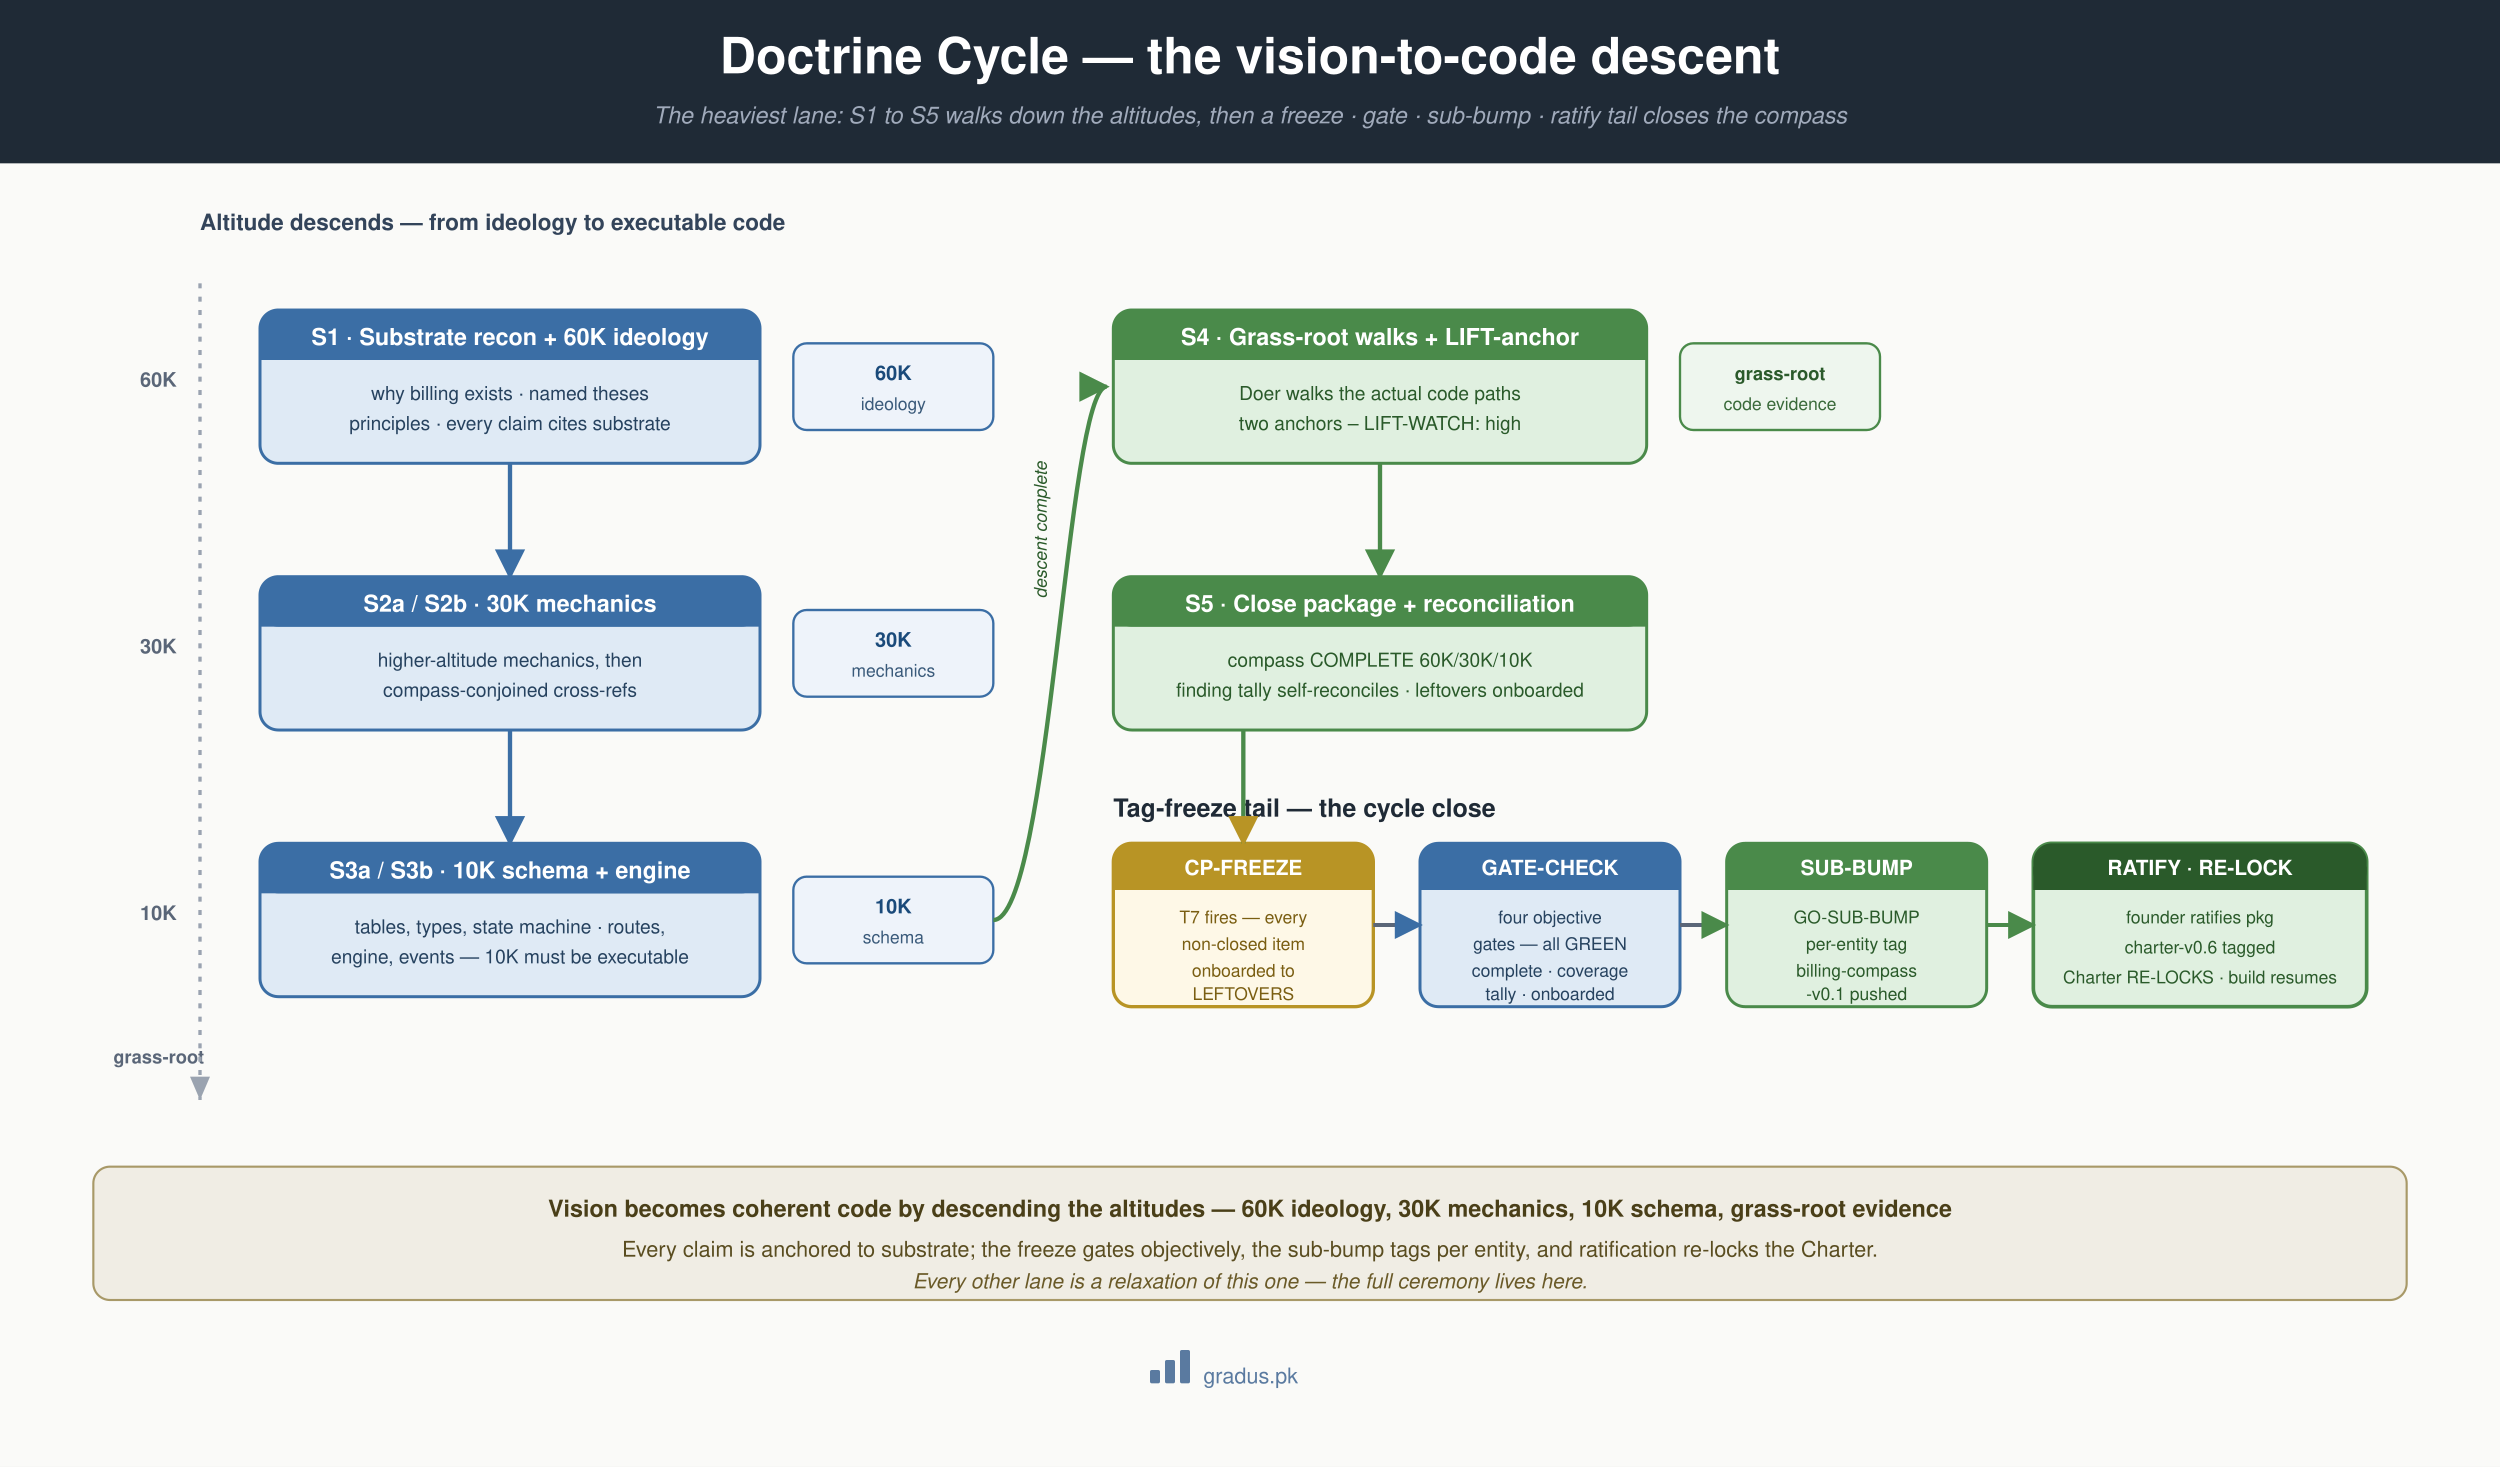
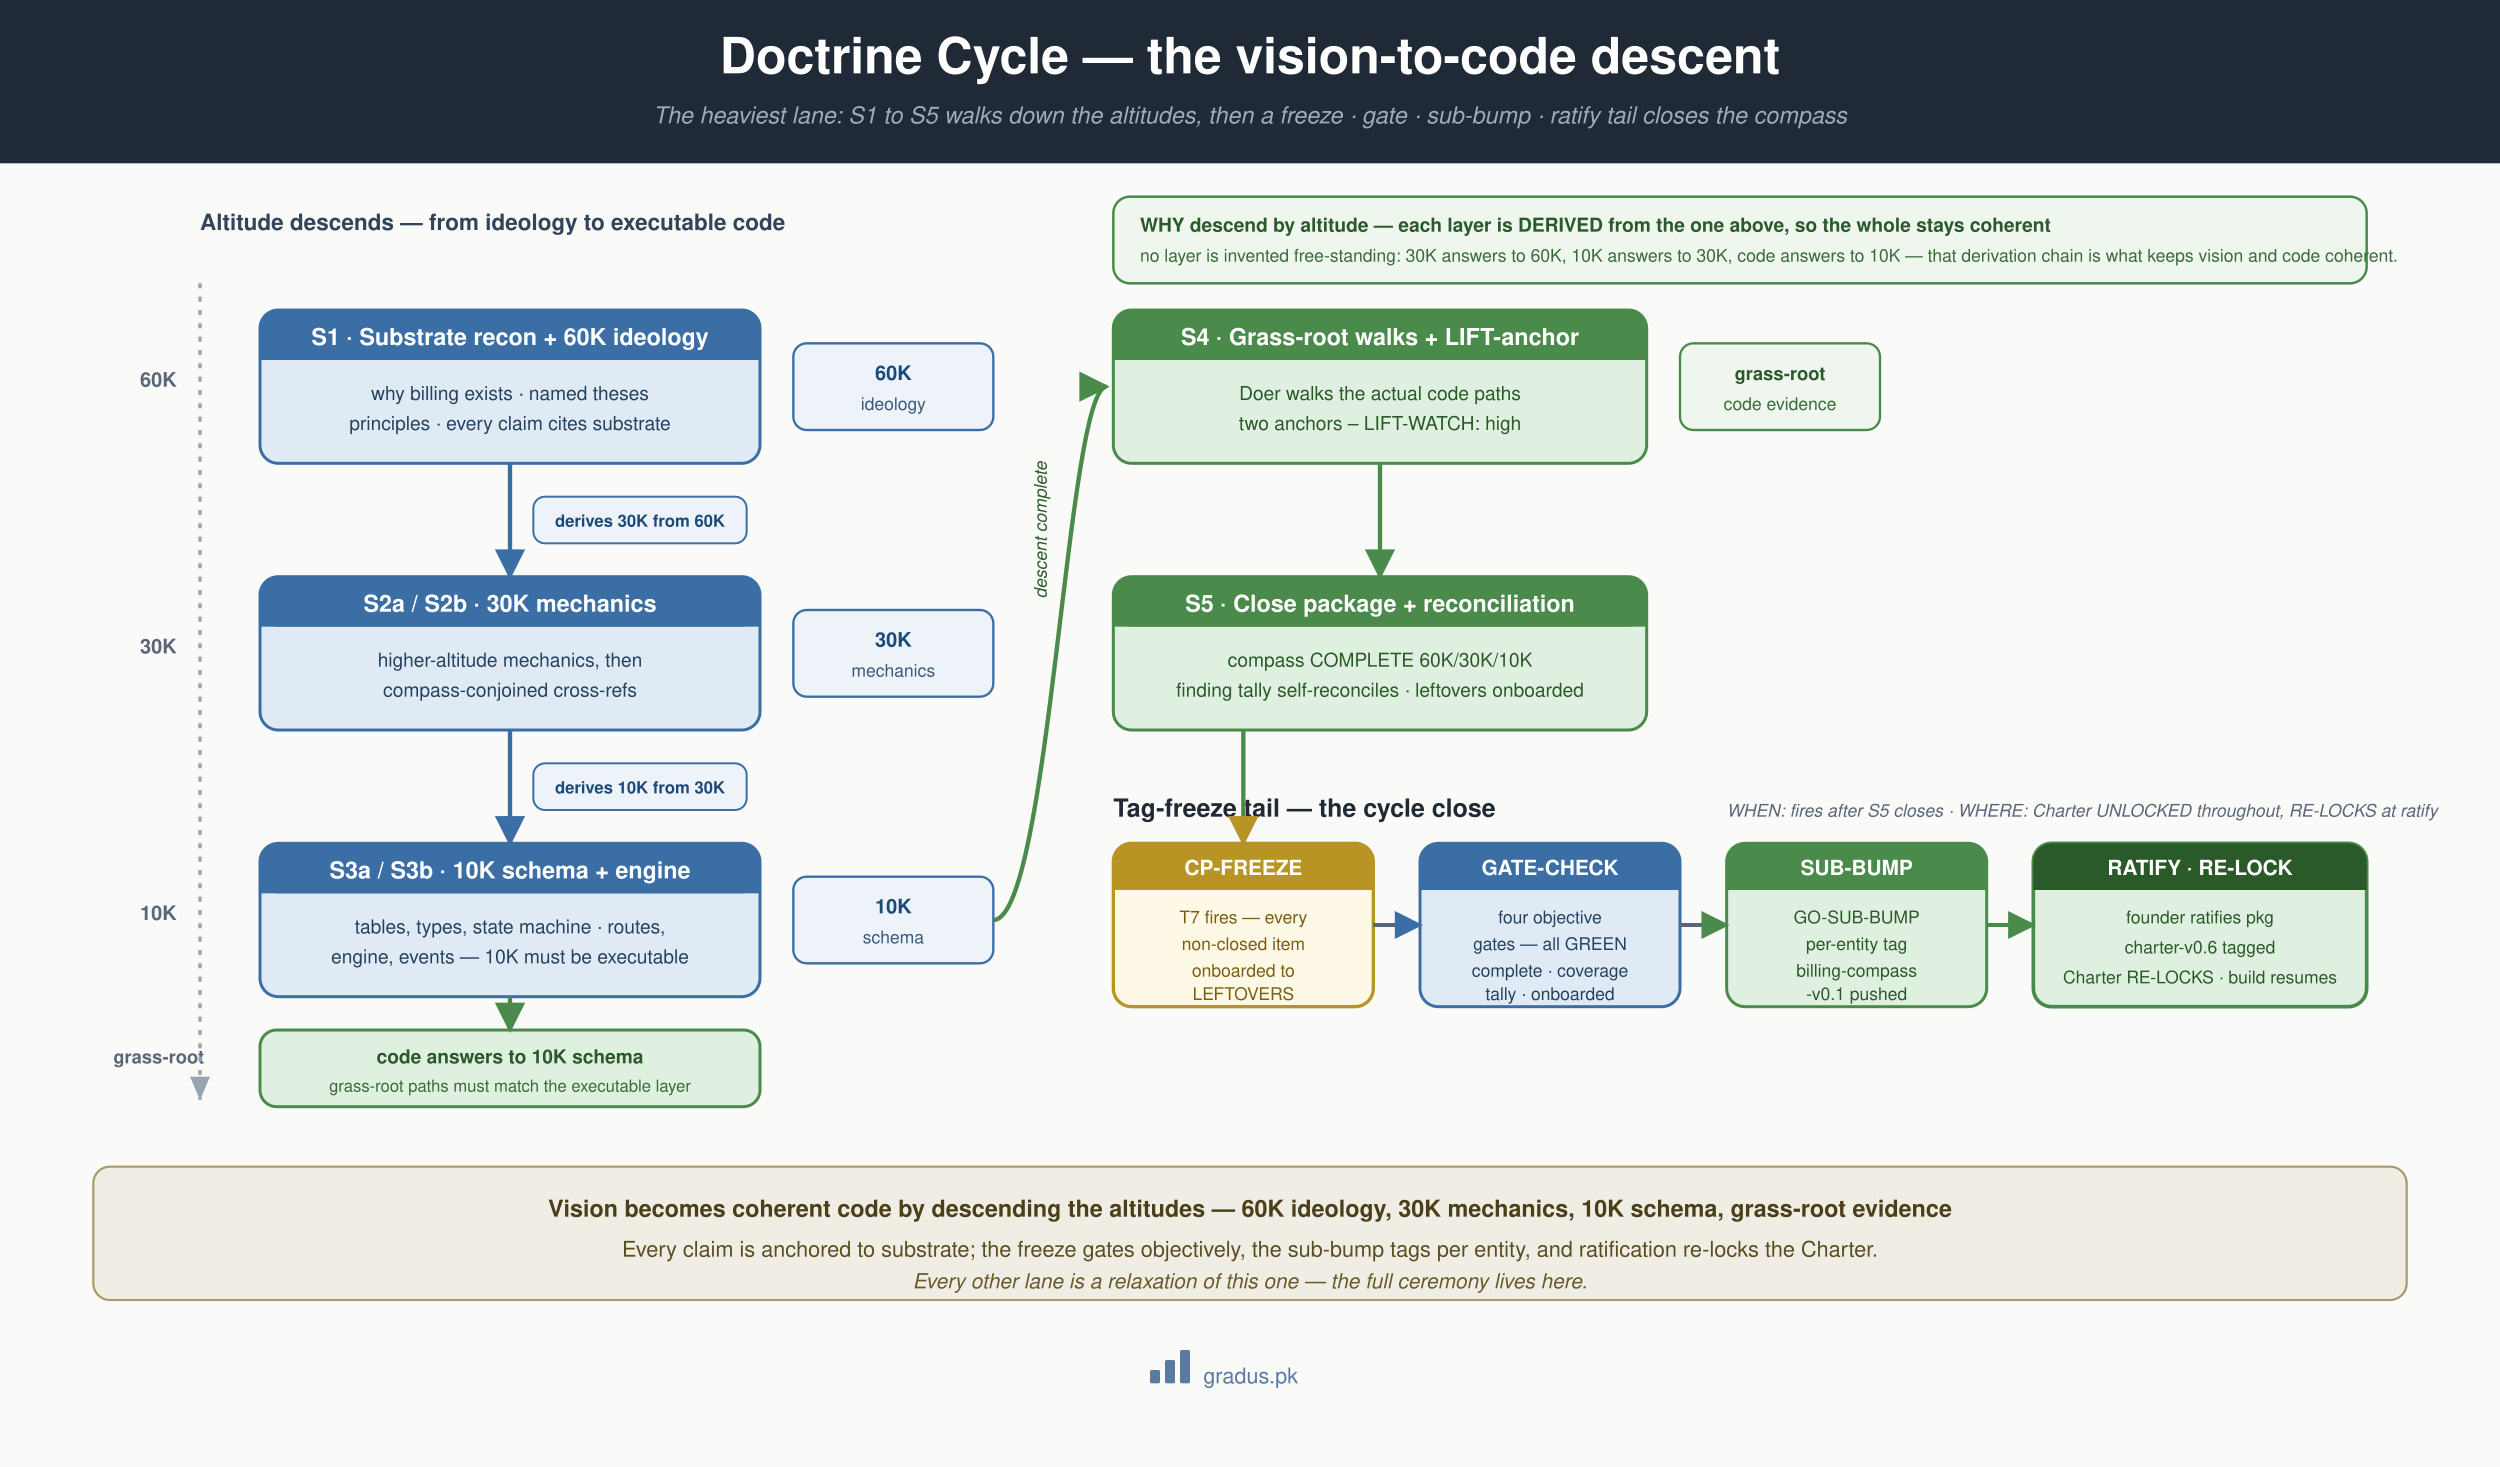
<svg xmlns="http://www.w3.org/2000/svg" xmlns:xlink="http://www.w3.org/1999/xlink" viewBox="0 0 1500 880" font-family="-apple-system, BlinkMacSystemFont, 'Segoe UI', Helvetica, Arial, sans-serif">
  <defs>
    <marker id="agreen" viewBox="0 0 10 10" refX="9" refY="5" markerWidth="7" markerHeight="7" orient="auto-start-reverse">
      <path d="M0,0 L10,5 L0,10 z" fill="#4a8a4a" />
    </marker>
    <marker id="ablue" viewBox="0 0 10 10" refX="9" refY="5" markerWidth="7" markerHeight="7" orient="auto-start-reverse">
      <path d="M0,0 L10,5 L0,10 z" fill="#3b6ea5" />
    </marker>
    <marker id="aamber" viewBox="0 0 10 10" refX="9" refY="5" markerWidth="7" markerHeight="7" orient="auto-start-reverse">
      <path d="M0,0 L10,5 L0,10 z" fill="#b89425" />
    </marker>
  </defs>
  <rect width="1500" height="880" fill="#fafaf8" />
  <rect x="0" y="0" width="1500" height="98" fill="#1f2a36" />
  <text x="750" y="44" text-anchor="middle" font-size="30" font-weight="700" fill="#ffffff">Doctrine Cycle — the vision-to-code descent</text>
  <text x="750" y="74" text-anchor="middle" font-size="14" fill="#a0aabb" font-style="italic">The heaviest lane: S1 to S5 walks down the altitudes, then a freeze · gate · sub-bump · ratify tail closes the compass</text>
  <text x="120" y="138" font-size="13.5" font-weight="700" fill="#33445a">Altitude descends — from ideology to executable code</text>
+   <rect x="668" y="118" width="752" height="52" rx="10" fill="#eef6ee" stroke="#4a8a4a" stroke-width="1.5" />
+   <text x="684" y="139" font-size="11.5" font-weight="700" fill="#2a5a2a">WHY descend by altitude — each layer is DERIVED from the one above, so the whole stays coherent</text>
+   <text x="684" y="157" font-size="10.5" fill="#3a6a3a">no layer is invented free-standing: 30K answers to 60K, 10K answers to 30K, code answers to 10K — that derivation chain is what keeps vision and code coherent.</text>
  <text x="84" y="232" font-size="12" font-weight="700" fill="#5a6678">60K</text>
  <text x="84" y="392" font-size="12" font-weight="700" fill="#5a6678">30K</text>
  <text x="84" y="552" font-size="12" font-weight="700" fill="#5a6678">10K</text>
  <text x="68" y="638" font-size="11" font-weight="700" fill="#5a6678">grass-root</text>
  <line x1="120" y1="170" x2="120" y2="660" stroke="#9aa3b0" stroke-width="2" stroke-dasharray="3 5" />
  <path d="M120,660 L114,646 L126,646 Z" fill="#9aa3b0" />
  <rect x="156" y="186" width="300" height="92" rx="11" fill="#dfeaf5" stroke="#3b6ea5" stroke-width="1.8" />
  <rect x="156" y="186" width="300" height="30" rx="11" fill="#3b6ea5" />
  <rect x="156" y="202" width="300" height="14" fill="#3b6ea5" />
  <text x="306" y="207" text-anchor="middle" font-size="14" font-weight="700" fill="#ffffff">S1 · Substrate recon + 60K ideology</text>
  <text x="306" y="240" text-anchor="middle" font-size="11.5" fill="#26425f">why billing exists · named theses</text>
  <text x="306" y="258" text-anchor="middle" font-size="11.5" fill="#26425f">principles · every claim cites substrate</text>
  <rect x="476" y="206" width="120" height="52" rx="8" fill="#eef3fa" stroke="#3b6ea5" stroke-width="1.4" />
  <text x="536" y="228" text-anchor="middle" font-size="12" font-weight="700" fill="#1a4a7a">60K</text>
  <text x="536" y="246" text-anchor="middle" font-size="10.5" fill="#3a5a7a">ideology</text>
  <rect x="156" y="346" width="300" height="92" rx="11" fill="#dfeaf5" stroke="#3b6ea5" stroke-width="1.8" />
  <rect x="156" y="346" width="300" height="30" rx="11" fill="#3b6ea5" />
  <rect x="156" y="362" width="300" height="14" fill="#3b6ea5" />
  <text x="306" y="367" text-anchor="middle" font-size="14" font-weight="700" fill="#ffffff">S2a / S2b · 30K mechanics</text>
  <text x="306" y="400" text-anchor="middle" font-size="11.5" fill="#26425f">higher-altitude mechanics, then</text>
  <text x="306" y="418" text-anchor="middle" font-size="11.5" fill="#26425f">compass-conjoined cross-refs</text>
  <rect x="476" y="366" width="120" height="52" rx="8" fill="#eef3fa" stroke="#3b6ea5" stroke-width="1.4" />
  <text x="536" y="388" text-anchor="middle" font-size="12" font-weight="700" fill="#1a4a7a">30K</text>
  <text x="536" y="406" text-anchor="middle" font-size="10.5" fill="#3a5a7a">mechanics</text>
  <rect x="156" y="506" width="300" height="92" rx="11" fill="#dfeaf5" stroke="#3b6ea5" stroke-width="1.8" />
  <rect x="156" y="506" width="300" height="30" rx="11" fill="#3b6ea5" />
  <rect x="156" y="522" width="300" height="14" fill="#3b6ea5" />
  <text x="306" y="527" text-anchor="middle" font-size="14" font-weight="700" fill="#ffffff">S3a / S3b · 10K schema + engine</text>
  <text x="306" y="560" text-anchor="middle" font-size="11.5" fill="#26425f">tables, types, state machine · routes,</text>
  <text x="306" y="578" text-anchor="middle" font-size="11.5" fill="#26425f">engine, events — 10K must be executable</text>
  <rect x="476" y="526" width="120" height="52" rx="8" fill="#eef3fa" stroke="#3b6ea5" stroke-width="1.4" />
  <text x="536" y="548" text-anchor="middle" font-size="12" font-weight="700" fill="#1a4a7a">10K</text>
  <text x="536" y="566" text-anchor="middle" font-size="10.5" fill="#3a5a7a">schema</text>
  <line x1="306" y1="278" x2="306" y2="346" stroke="#3b6ea5" stroke-width="2.6" marker-end="url(#ablue)" />
  <line x1="306" y1="438" x2="306" y2="506" stroke="#3b6ea5" stroke-width="2.6" marker-end="url(#ablue)" />
+   <rect x="320" y="298" width="128" height="28" rx="7" fill="#eef3fa" stroke="#3b6ea5" stroke-width="1.2" />
+   <text x="384" y="316" text-anchor="middle" font-size="10" font-weight="700" fill="#1a4a7a">derives 30K from 60K</text>
+   <rect x="320" y="458" width="128" height="28" rx="7" fill="#eef3fa" stroke="#3b6ea5" stroke-width="1.2" />
+   <text x="384" y="476" text-anchor="middle" font-size="10" font-weight="700" fill="#1a4a7a">derives 10K from 30K</text>
+   <rect x="156" y="618" width="300" height="46" rx="10" fill="#e0f0e0" stroke="#4a8a4a" stroke-width="1.8" />
+   <text x="306" y="638" text-anchor="middle" font-size="11.5" font-weight="700" fill="#2a5a2a">code answers to 10K schema</text>
+   <text x="306" y="655" text-anchor="middle" font-size="10" fill="#3a6a3a">grass-root paths must match the executable layer</text>
+   <line x1="306" y1="598" x2="306" y2="618" stroke="#4a8a4a" stroke-width="2.6" marker-end="url(#agreen)" />
  <rect x="668" y="186" width="320" height="92" rx="11" fill="#e0f0e0" stroke="#4a8a4a" stroke-width="1.8" />
  <rect x="668" y="186" width="320" height="30" rx="11" fill="#4a8a4a" />
  <rect x="668" y="202" width="320" height="14" fill="#4a8a4a" />
  <text x="828" y="207" text-anchor="middle" font-size="14" font-weight="700" fill="#ffffff">S4 · Grass-root walks + LIFT-anchor</text>
  <text x="828" y="240" text-anchor="middle" font-size="11.5" fill="#2a5a2a">Doer walks the actual code paths</text>
  <text x="828" y="258" text-anchor="middle" font-size="11.5" fill="#2a5a2a">two anchors – LIFT-WATCH: high</text>
  <rect x="1008" y="206" width="120" height="52" rx="8" fill="#eef6ee" stroke="#4a8a4a" stroke-width="1.4" />
  <text x="1068" y="228" text-anchor="middle" font-size="11" font-weight="700" fill="#2a5a2a">grass-root</text>
  <text x="1068" y="246" text-anchor="middle" font-size="10.5" fill="#3a6a3a">code evidence</text>
  <rect x="668" y="346" width="320" height="92" rx="11" fill="#e0f0e0" stroke="#4a8a4a" stroke-width="1.8" />
  <rect x="668" y="346" width="320" height="30" rx="11" fill="#4a8a4a" />
  <rect x="668" y="362" width="320" height="14" fill="#4a8a4a" />
  <text x="828" y="367" text-anchor="middle" font-size="14" font-weight="700" fill="#ffffff">S5 · Close package + reconciliation</text>
  <text x="828" y="400" text-anchor="middle" font-size="11.5" fill="#2a5a2a">compass COMPLETE 60K/30K/10K</text>
  <text x="828" y="418" text-anchor="middle" font-size="11.5" fill="#2a5a2a">finding tally self-reconciles · leftovers onboarded</text>
  <path d="M596,552 C630,552 640,232 664,232" fill="none" stroke="#4a8a4a" stroke-width="2.6" marker-end="url(#agreen)" />
  <text x="628" y="318" text-anchor="middle" font-size="10.5" fill="#2a5a2a" font-style="italic" transform="rotate(-90 628 318)">descent complete</text>
  <line x1="828" y1="278" x2="828" y2="346" stroke="#4a8a4a" stroke-width="2.6" marker-end="url(#agreen)" />
  <text x="668" y="490" font-size="15" font-weight="700" fill="#1f2a36">Tag-freeze tail — the cycle close</text>
+   <text x="1036" y="490" font-size="10.5" font-style="italic" fill="#5a6678">WHEN: fires after S5 closes · WHERE: Charter UNLOCKED throughout, RE-LOCKS at ratify</text>
  <rect x="668" y="506" width="156" height="98" rx="11" fill="#fef8e7" stroke="#b89425" stroke-width="2" />
  <rect x="668" y="506" width="156" height="28" rx="11" fill="#b89425" />
  <rect x="668" y="520" width="156" height="14" fill="#b89425" />
  <text x="746" y="525" text-anchor="middle" font-size="12.5" font-weight="700" fill="#ffffff">CP-FREEZE</text>
  <text x="746" y="554" text-anchor="middle" font-size="10.5" fill="#7a5e12">T7 fires — every</text>
  <text x="746" y="570" text-anchor="middle" font-size="10.5" fill="#7a5e12">non-closed item</text>
  <text x="746" y="586" text-anchor="middle" font-size="10.5" fill="#7a5e12">onboarded to</text>
  <text x="746" y="600" text-anchor="middle" font-size="10.5" fill="#7a5e12">LEFTOVERS</text>
  <rect x="852" y="506" width="156" height="98" rx="11" fill="#dfeaf5" stroke="#3b6ea5" stroke-width="1.8" />
  <rect x="852" y="506" width="156" height="28" rx="11" fill="#3b6ea5" />
  <rect x="852" y="520" width="156" height="14" fill="#3b6ea5" />
  <text x="930" y="525" text-anchor="middle" font-size="12.5" font-weight="700" fill="#ffffff">GATE-CHECK</text>
  <text x="930" y="554" text-anchor="middle" font-size="10.5" fill="#26425f">four objective</text>
  <text x="930" y="570" text-anchor="middle" font-size="10.5" fill="#26425f">gates — all GREEN</text>
  <text x="930" y="586" text-anchor="middle" font-size="10.5" fill="#26425f">complete · coverage</text>
  <text x="930" y="600" text-anchor="middle" font-size="10.5" fill="#26425f">tally · onboarded</text>
  <rect x="1036" y="506" width="156" height="98" rx="11" fill="#e0f0e0" stroke="#4a8a4a" stroke-width="1.8" />
  <rect x="1036" y="506" width="156" height="28" rx="11" fill="#4a8a4a" />
  <rect x="1036" y="520" width="156" height="14" fill="#4a8a4a" />
  <text x="1114" y="525" text-anchor="middle" font-size="12.5" font-weight="700" fill="#ffffff">SUB-BUMP</text>
  <text x="1114" y="554" text-anchor="middle" font-size="10.5" fill="#2a5a2a">GO-SUB-BUMP</text>
  <text x="1114" y="570" text-anchor="middle" font-size="10.5" fill="#2a5a2a">per-entity tag</text>
  <text x="1114" y="586" text-anchor="middle" font-size="10.5" fill="#2a5a2a">billing-compass</text>
  <text x="1114" y="600" text-anchor="middle" font-size="10.5" fill="#2a5a2a">-v0.1 pushed</text>
  <rect x="1220" y="506" width="200" height="98" rx="11" fill="#e0f0e0" stroke="#4a8a4a" stroke-width="2.2" />
  <rect x="1220" y="506" width="200" height="28" rx="11" fill="#2a5a2a" />
  <rect x="1220" y="520" width="200" height="14" fill="#2a5a2a" />
  <text x="1320" y="525" text-anchor="middle" font-size="12.5" font-weight="700" fill="#ffffff">RATIFY · RE-LOCK</text>
  <text x="1320" y="554" text-anchor="middle" font-size="10.5" fill="#2a5a2a">founder ratifies pkg</text>
  <text x="1320" y="572" text-anchor="middle" font-size="10.5" fill="#2a5a2a">charter-v0.6 tagged</text>
  <text x="1320" y="590" text-anchor="middle" font-size="10.5" fill="#2a5a2a">Charter RE-LOCKS · build resumes</text>
  <line x1="824" y1="555" x2="852" y2="555" stroke="#5a6678" stroke-width="2.4" marker-end="url(#ablue)" />
  <line x1="1008" y1="555" x2="1036" y2="555" stroke="#5a6678" stroke-width="2.4" marker-end="url(#agreen)" />
  <line x1="1192" y1="555" x2="1220" y2="555" stroke="#4a8a4a" stroke-width="2.4" marker-end="url(#agreen)" />
  <line x1="746" y1="438" x2="746" y2="506" stroke="#4a8a4a" stroke-width="2.6" marker-end="url(#aamber)" />
  <rect x="56" y="700" width="1388" height="80" rx="10" fill="#f0ede4" stroke="#a89968" stroke-width="1.3" />
  <text x="750" y="730" text-anchor="middle" font-size="14" font-weight="700" fill="#4a3f18">Vision becomes coherent code by descending the altitudes — 60K ideology, 30K mechanics, 10K schema, grass-root evidence</text>
  <text x="750" y="754" text-anchor="middle" font-size="13" fill="#5a4d20">Every claim is anchored to substrate; the freeze gates objectively, the sub-bump tags per entity, and ratification re-locks the Charter.</text>
  <text x="750" y="773" text-anchor="middle" font-size="12.5" fill="#6a5a28" font-style="italic">Every other lane is a relaxation of this one — the full ceremony lives here.</text>
  <a href="https://gradus.pk" xlink:href="https://gradus.pk" target="_blank">
    <g fill="#5a7aa0">
      <rect x="690" y="822" width="6" height="8" rx="1" />
      <rect x="699" y="816" width="6" height="14" rx="1" />
      <rect x="708" y="810" width="6" height="20" rx="1" />
    </g>
    <text x="722" y="830" font-size="13" fill="#5a7aa0">gradus.pk</text>
  </a>
</svg>
